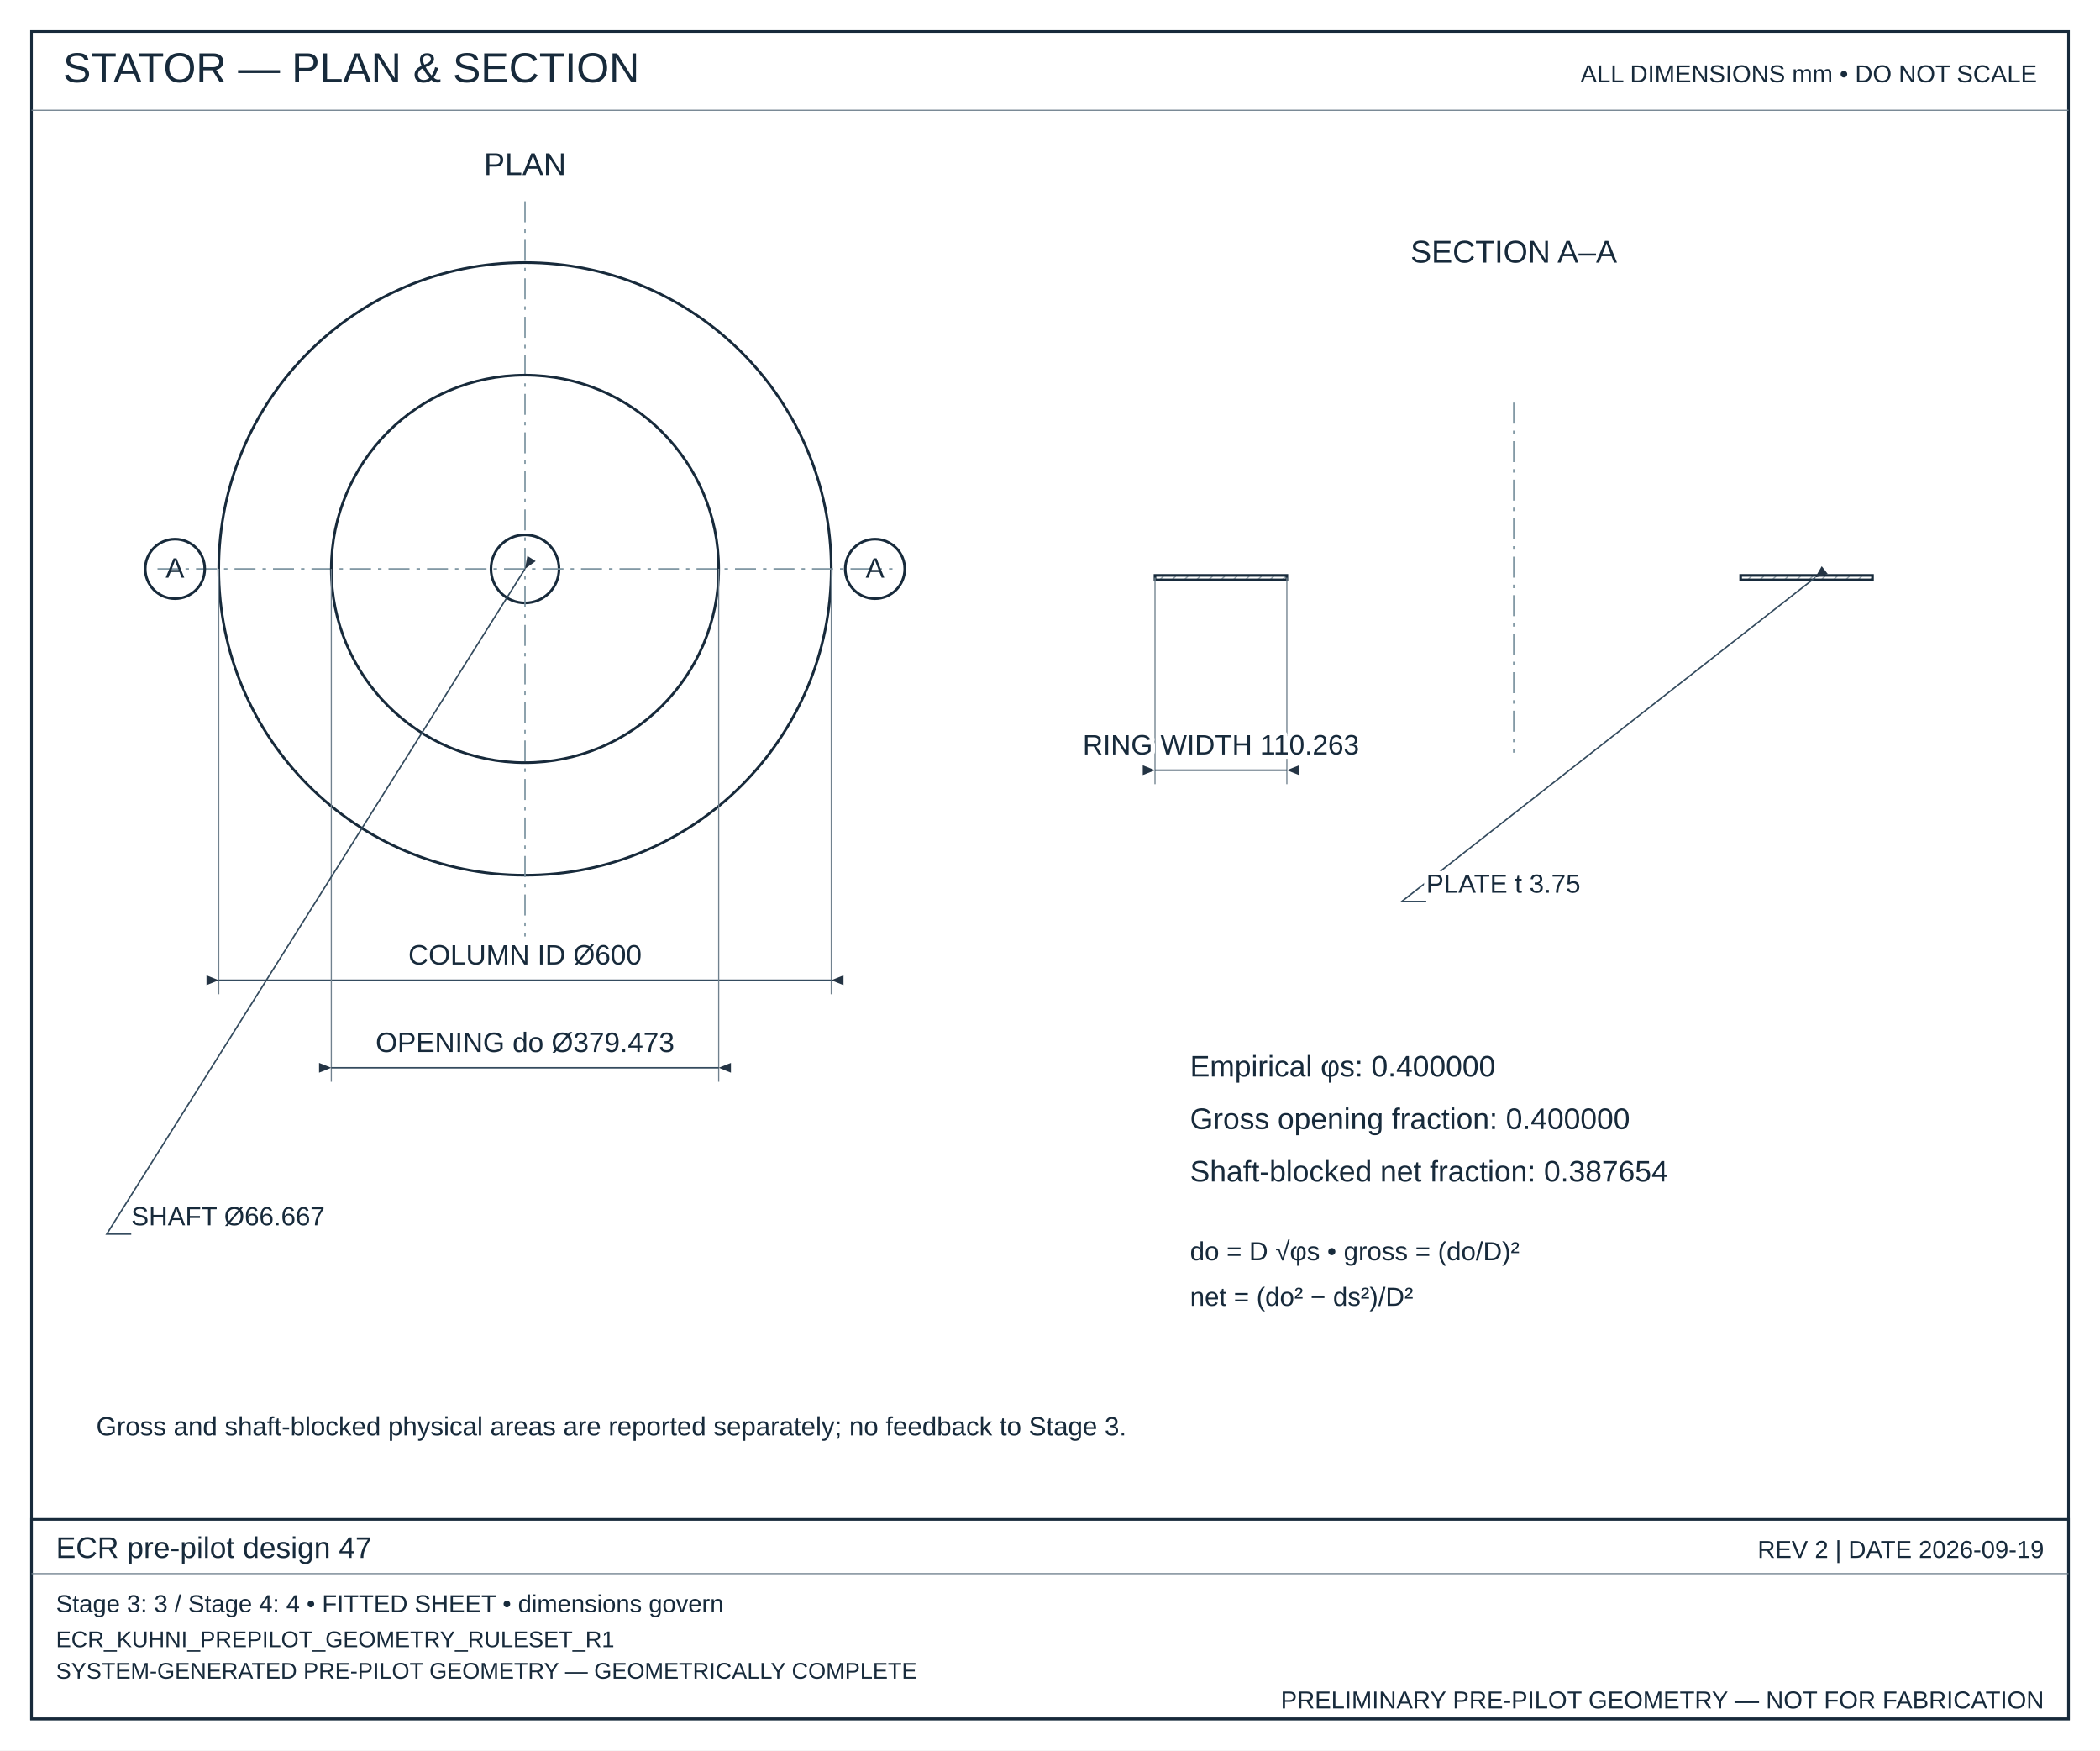
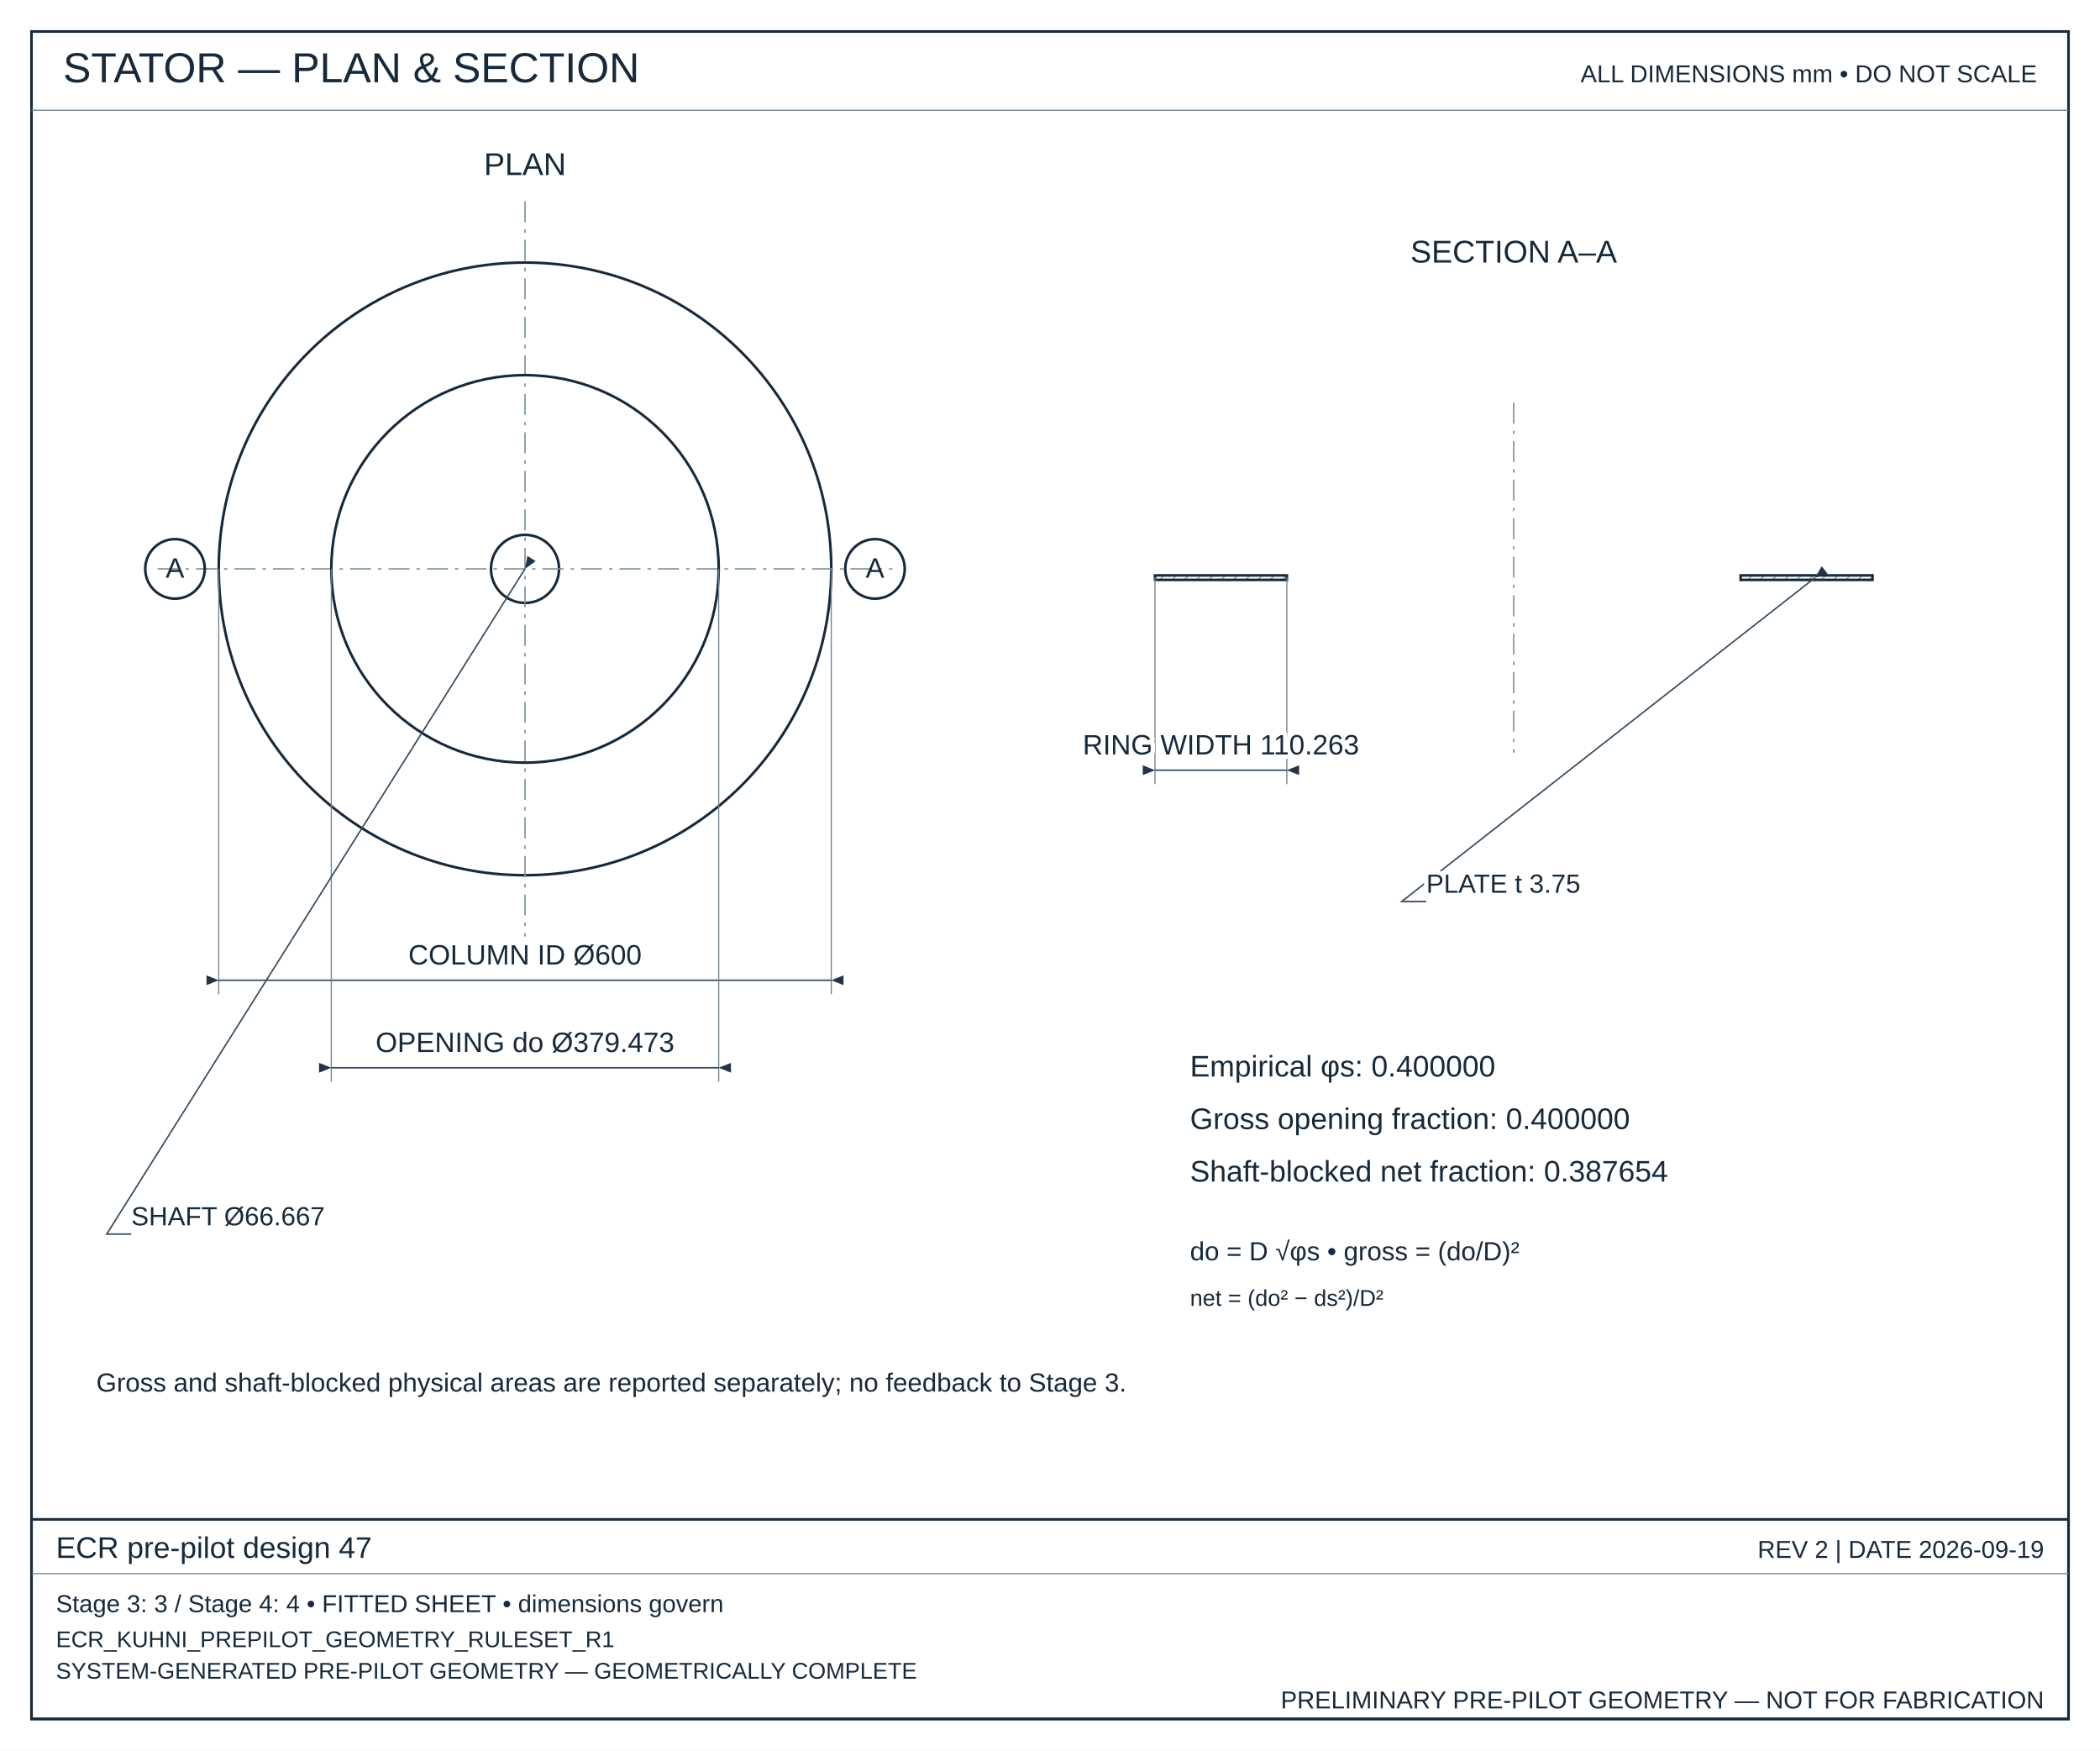
<svg xmlns="http://www.w3.org/2000/svg" data-view="stator" viewBox="0 0 1200 1000" width="1200" height="1000" role="img" aria-label="STATOR — PLAN &amp; SECTION">
  <defs>
    <marker id="dim-arrow" viewBox="0 0 10 10" refX="0" refY="5" markerWidth="7" markerHeight="7" orient="auto-start-reverse" markerUnits="userSpaceOnUse">
      <path d="M10,1 L0,5 L10,9 Z" fill="#243444" />
    </marker>
    <pattern id="section-hatch" width="7" height="7" patternUnits="userSpaceOnUse">
      <path d="M0,7 L7,0" stroke="#81909b" stroke-width=".6" />
    </pattern>
  </defs>
  <style>text{font-family:Arial,Helvetica,sans-serif;fill:#172a3b;stroke:none}.object{stroke:#172a3b;stroke-width:1.5}.extension{stroke:#70818e;stroke-width:.65}.dimension{stroke:#344b5e;stroke-width:.85;fill:none}.centerline{stroke:#77909d;stroke-width:.8;stroke-dasharray:12 4 2 4}.dimension-label{paint-order:stroke;stroke:white;stroke-width:5;stroke-linejoin:round;fill:#172a3b}</style>
  <rect width="100%" height="100%" fill="white" />
  <text x="300" y="100" font-size="18" text-anchor="middle">PLAN</text>
  <circle class="object" cx="300" cy="325" r="175" fill="none" />
  <circle class="object" cx="300" cy="325" r="19.444" fill="none" />
  <line class="centerline" x1="90" y1="325" x2="510" y2="325" />
  <line class="centerline" x1="300" y1="115" x2="300" y2="535" />
  <circle class="object" cx="300" cy="325" r="110.68" fill="none" />
  <g data-dimension="COLUMN ID Ø600">
    <line class="extension" x1="125" y1="325" x2="125" y2="568" />
    <line class="extension" x1="475" y1="325" x2="475" y2="568" />
    <path class="dimension" d="M125,560 H475" marker-start="url(#dim-arrow)" marker-end="url(#dim-arrow)" />
    <text x="300" y="551" font-size="16" text-anchor="middle" class="dimension-label">COLUMN ID Ø600</text>
  </g>
  <g data-dimension="OPENING do Ø379.473">
    <line class="extension" x1="189.32" y1="325" x2="189.32" y2="618" />
    <line class="extension" x1="410.68" y1="325" x2="410.68" y2="618" />
    <path class="dimension" d="M189.32,610 H410.68" marker-start="url(#dim-arrow)" marker-end="url(#dim-arrow)" />
    <text x="300" y="601" font-size="16" text-anchor="middle" class="dimension-label">OPENING do Ø379.473</text>
  </g>
  <g data-leader="SHAFT Ø66.667">
    <path class="dimension" d="M75,705 H61 L300,325" marker-end="url(#dim-arrow)" />
    <text x="75" y="700" font-size="15" text-anchor="start" class="dimension-label">SHAFT Ø66.667</text>
  </g>
  <text x="865" y="150" font-size="18" text-anchor="middle">SECTION A–A</text>
  <rect class="object" data-component="stator-section-left" x="660" y="328.719" width="75.347" height="2.562" fill="url(#section-hatch)" />
  <rect class="object" data-component="stator-section-right" x="994.653" y="328.719" width="75.347" height="2.562" fill="url(#section-hatch)" />
  <line class="centerline" x1="865" y1="230" x2="865" y2="430" />
  <g data-dimension="RING WIDTH 110.263">
    <line class="extension" x1="660" y1="330" x2="660" y2="448" />
    <line class="extension" x1="735.347" y1="330" x2="735.347" y2="448" />
    <path class="dimension" d="M660,440 H735.347" marker-start="url(#dim-arrow)" marker-end="url(#dim-arrow)" />
    <text x="697.673" y="431" font-size="16" text-anchor="middle" class="dimension-label">RING WIDTH 110.263</text>
  </g>
  <g data-leader="PLATE t 3.75">
    <path class="dimension" d="M815,515 H801 L1037.2,330" marker-end="url(#dim-arrow)" />
    <text x="815" y="510" font-size="15" text-anchor="start" class="dimension-label">PLATE t 3.75</text>
  </g>
  <text x="680" y="615" font-size="17" text-anchor="start">Empirical φs: 0.400000</text>
  <text x="680" y="645" font-size="17" text-anchor="start">Gross opening fraction: 0.400000</text>
  <text x="680" y="675" font-size="17" text-anchor="start">Shaft-blocked net fraction: 0.387654</text>
  <text x="680" y="720" font-size="15" text-anchor="start">do = D √φs  •  gross = (do/D)²</text>
-   <text x="680" y="746" font-size="15" text-anchor="start">net = (do² − ds²)/D²</text>
-   <text x="55" y="820" font-size="15" text-anchor="start">Gross and shaft-blocked physical areas are reported separately; no feedback to Stage 3.</text>
+   <text x="680" y="746" font-size="13" text-anchor="start">net = (do² − ds²)/D²</text>
+   <text x="55" y="795" font-size="15" text-anchor="start">Gross and shaft-blocked physical areas are reported separately; no feedback to Stage 3.</text>
+   <text x="55" y="820" font-size="12" text-anchor="start" />
  <circle class="object" cx="100" cy="325" r="17" fill="none" />
  <text x="100" y="330" font-size="16" text-anchor="middle">A</text>
  <circle class="object" cx="500" cy="325" r="17" fill="none" />
  <text x="500" y="330" font-size="16" text-anchor="middle">A</text>
  <rect class="object" data-component="drawing-border" x="18" y="18" width="1164" height="964" fill="none" />
  <text x="36" y="47" font-size="24" text-anchor="start">STATOR — PLAN &amp; SECTION</text>
  <text x="1164" y="47" font-size="14" text-anchor="end">ALL DIMENSIONS mm • DO NOT SCALE</text>
  <line class="extension" x1="18" y1="63" x2="1182" y2="63" />
  <rect class="object" data-component="title-block" x="18" y="868" width="1164" height="114" fill="none" />
  <line class="extension" x1="18" y1="899" x2="1182" y2="899" />
  <text x="32" y="890" font-size="17" text-anchor="start">ECR pre-pilot design 47</text>
  <text x="1168" y="890" font-size="14" text-anchor="end">REV 2  |  DATE 2026-09-19</text>
  <text x="32" y="921" font-size="14" text-anchor="start">Stage 3: 3   /   Stage 4: 4   •   FITTED SHEET • dimensions govern</text>
  <text x="32" y="941" font-size="13" text-anchor="start">ECR_KUHNI_PREPILOT_GEOMETRY_RULESET_R1</text>
  <text x="32" y="959" font-size="13" text-anchor="start">SYSTEM-GENERATED PRE-PILOT GEOMETRY — GEOMETRICALLY COMPLETE</text>
  <text x="1168" y="976" font-size="14" text-anchor="end">PRELIMINARY PRE-PILOT GEOMETRY — NOT FOR FABRICATION</text>
</svg>
